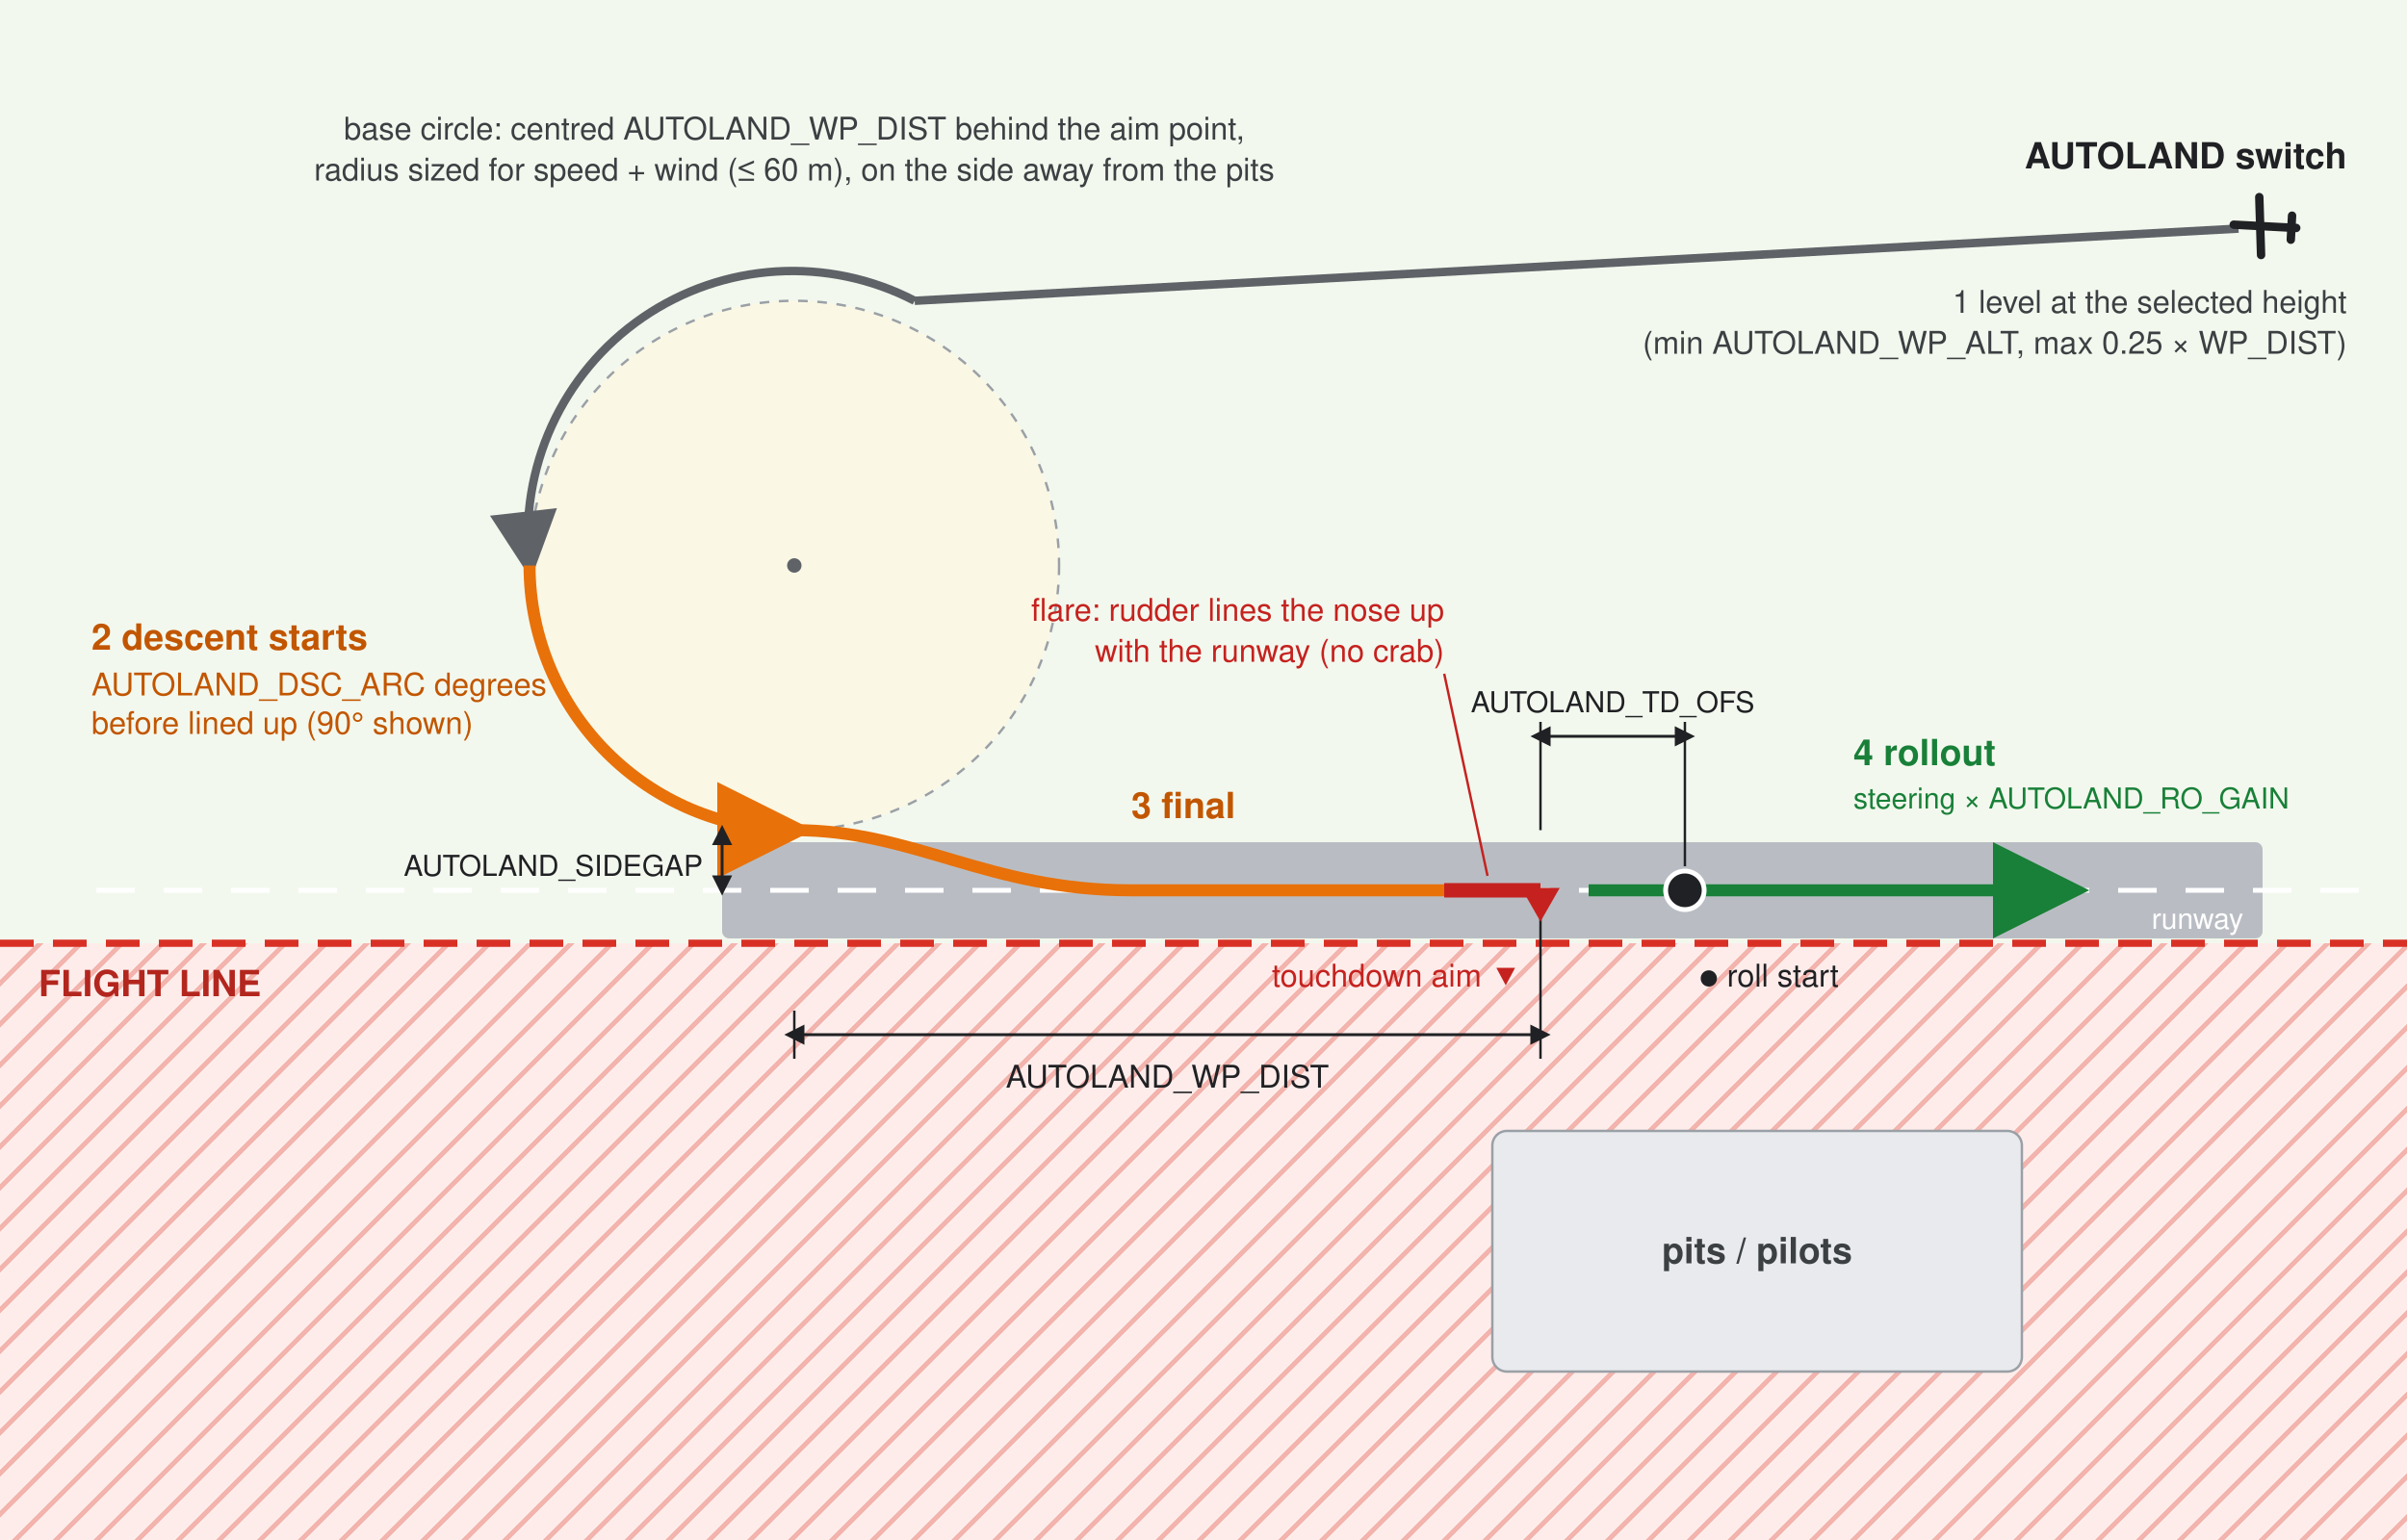
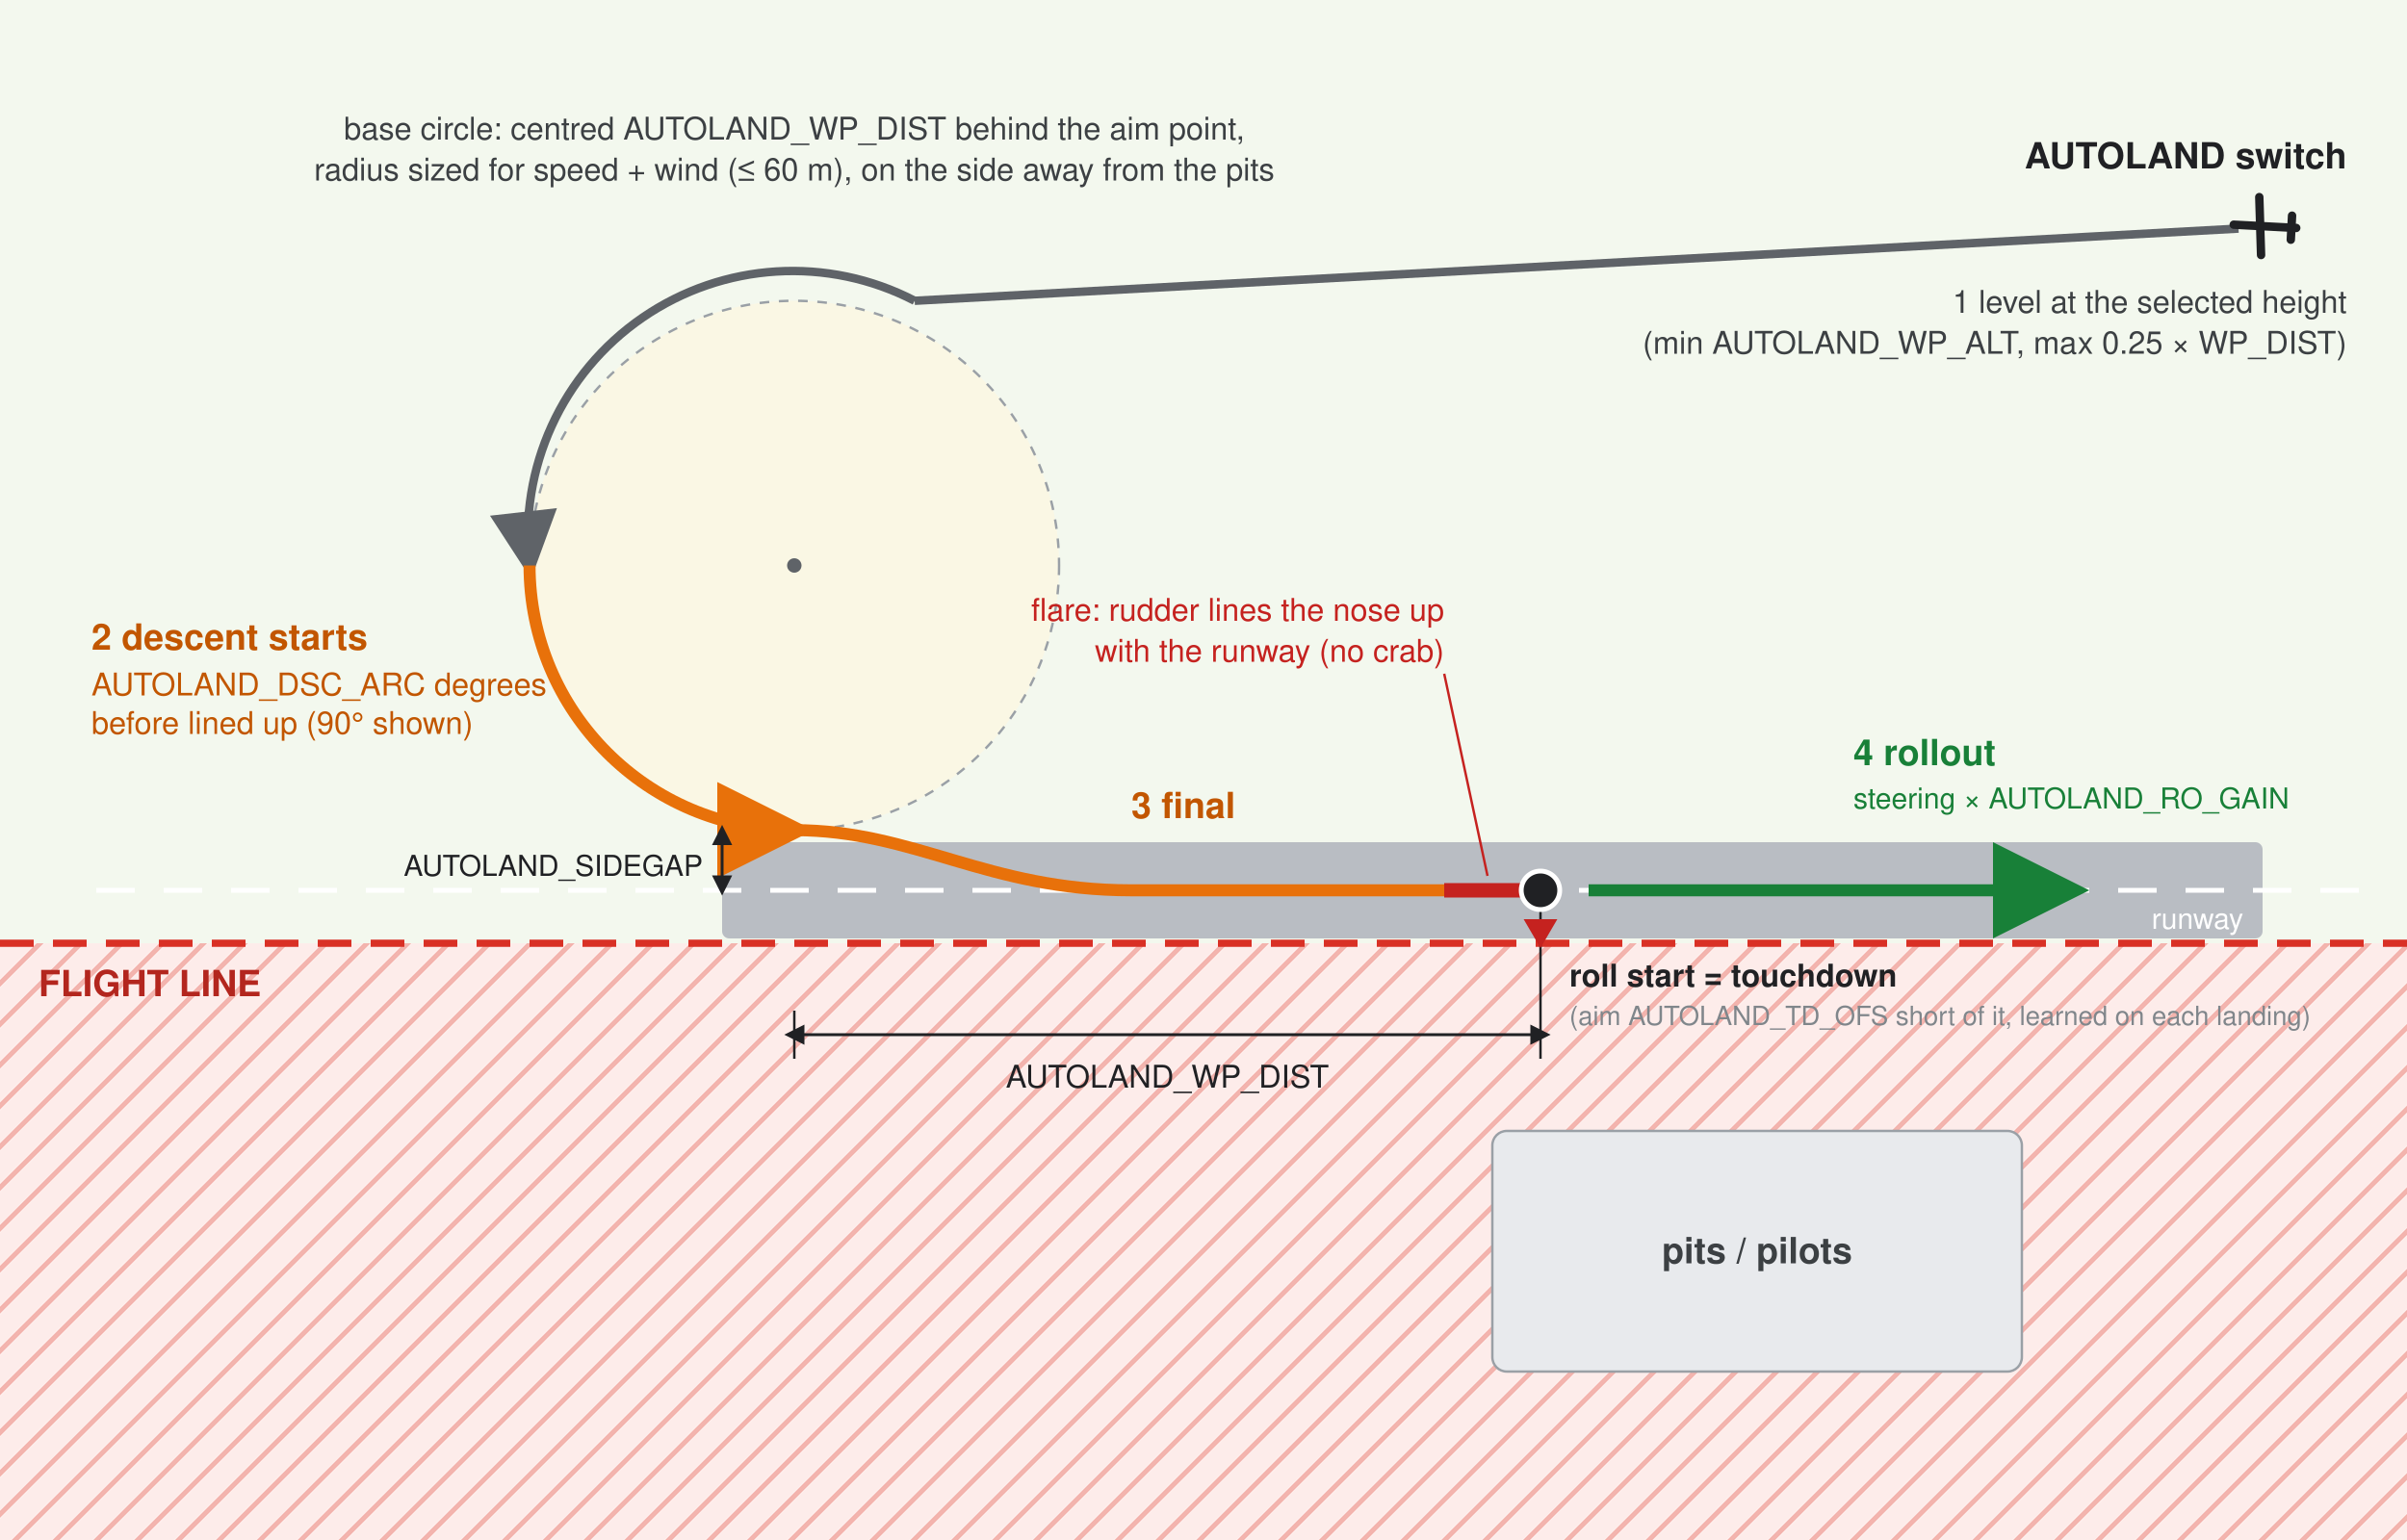
<svg xmlns="http://www.w3.org/2000/svg" viewBox="0 0 1000 640" width="1000" height="640" font-family="Segoe UI, Helvetica, Arial, sans-serif" font-size="15">
  <defs>
    <pattern id="hatch2" width="12" height="12" patternUnits="userSpaceOnUse" patternTransform="rotate(45)">
      <rect width="12" height="12" fill="#fdecea" />
      <line x1="0" y1="0" x2="0" y2="12" stroke="#f3b4ae" stroke-width="4" />
    </pattern>
    <marker id="bGray" viewBox="0 0 10 10" refX="8" refY="5" markerWidth="8" markerHeight="8" orient="auto-start-reverse">
      <path d="M0,0 L10,5 L0,10 z" fill="#5f6368" />
    </marker>
    <marker id="bOrange" viewBox="0 0 10 10" refX="8" refY="5" markerWidth="8" markerHeight="8" orient="auto-start-reverse">
      <path d="M0,0 L10,5 L0,10 z" fill="#e8710a" />
    </marker>
    <marker id="bGreen" viewBox="0 0 10 10" refX="8" refY="5" markerWidth="8" markerHeight="8" orient="auto-start-reverse">
      <path d="M0,0 L10,5 L0,10 z" fill="#188038" />
    </marker>
    <marker id="bDim" viewBox="0 0 10 10" refX="5" refY="5" markerWidth="7" markerHeight="7" orient="auto-start-reverse">
      <path d="M0,0 L10,5 L0,10 z" fill="#202124" />
    </marker>
  </defs>
  <rect width="1000" height="640" fill="#f3f8ee" />
  <rect x="0" y="392" width="1000" height="248" fill="url(#hatch2)" />
  <line x1="0" y1="392" x2="1000" y2="392" stroke="#d93025" stroke-width="3" stroke-dasharray="14 8" />
  <text x="16" y="414" fill="#b3261e" font-weight="700">FLIGHT LINE</text>
  <rect x="300" y="350" width="640" height="40" rx="3" fill="#b9bdc3" />
  <line x1="40" y1="370" x2="990" y2="370" stroke="#ffffff" stroke-width="2" stroke-dasharray="16 12" />
  <text x="932" y="386" fill="#ffffff" font-size="12" text-anchor="end">runway</text>
  <rect x="620" y="470" width="220" height="100" rx="6" fill="#e8eaed" stroke="#9aa0a6" />
  <text x="730" y="525" fill="#3c4043" text-anchor="middle" font-weight="600">pits / pilots</text>
  <circle cx="330" cy="235" r="110" fill="#fef7e0" fill-opacity="0.7" stroke="#9aa0a6" stroke-width="1" stroke-dasharray="4 4" />
  <circle cx="330" cy="235" r="3" fill="#5f6368" />
  <path d="M930,95 L380,125" fill="none" stroke="#5f6368" stroke-width="3.5" />
  <path d="M380,125 A110,110 0 0 0 220,235" fill="none" stroke="#5f6368" stroke-width="3.5" marker-end="url(#bGray)" />
  <path d="M220,235 A110,110 0 0 0 330,345" fill="none" stroke="#e8710a" stroke-width="5" marker-end="url(#bOrange)" />
  <path d="M330,345 C380,345 410,370 470,370 L640,370" fill="none" stroke="#e8710a" stroke-width="5" />
  <line x1="600" y1="370" x2="640" y2="370" stroke="#c5221f" stroke-width="6" />
  <line x1="660" y1="370" x2="860" y2="370" stroke="#188038" stroke-width="5" marker-end="url(#bGreen)" />
  <g transform="translate(940,94) rotate(183)">
    <path d="M-14,0 L12,0 M0,-12 L2,12 M-12,-5 L-12,5" stroke="#202124" stroke-width="3.5" stroke-linecap="round" />
  </g>
  <text x="975" y="70" fill="#202124" text-anchor="end" font-weight="700">AUTOLAND switch</text>
  <text x="975" y="130" fill="#3c4043" text-anchor="end" font-size="13">1  level at the selected height</text>
  <text x="975" y="147" fill="#3c4043" text-anchor="end" font-size="13">(min AUTOLAND_WP_ALT, max 0.25 × WP_DIST)</text>
  <text x="330" y="58" fill="#3c4043" font-size="13" text-anchor="middle">base circle: centred AUTOLAND_WP_DIST behind the aim point,</text>
  <text x="330" y="75" fill="#3c4043" font-size="13" text-anchor="middle">radius sized for speed + wind (≤ 60 m), on the side away from the pits</text>
  <text x="38" y="270" fill="#c25600" font-weight="700">2  descent starts</text>
  <text x="38" y="289" fill="#c25600" font-size="13">AUTOLAND_DSC_ARC degrees</text>
  <text x="38" y="305" fill="#c25600" font-size="13">before lined up (90° shown)</text>
  <line x1="300" y1="347" x2="300" y2="368" stroke="#202124" stroke-width="1.2" marker-start="url(#bDim)" marker-end="url(#bDim)" />
  <text x="292" y="364" fill="#202124" font-size="12" text-anchor="end">AUTOLAND_SIDEGAP</text>
  <text x="470" y="340" fill="#c25600" font-weight="700">3  final</text>
  <line x1="330" y1="430" x2="640" y2="430" stroke="#202124" stroke-width="1.2" marker-start="url(#bDim)" marker-end="url(#bDim)" />
  <line x1="330" y1="420" x2="330" y2="440" stroke="#202124" />
  <line x1="640" y1="378" x2="640" y2="440" stroke="#202124" />
  <text x="485" y="452" fill="#202124" font-size="13" text-anchor="middle">AUTOLAND_WP_DIST</text>
-   <path d="M640,383 l-8,-14 h16 z" fill="#c5221f" />
-   <circle cx="700" cy="370" r="8" fill="#202124" stroke="#ffffff" stroke-width="2" />
-   <line x1="640" y1="300" x2="640" y2="345" stroke="#202124" stroke-width="1" />
-   <line x1="700" y1="300" x2="700" y2="360" stroke="#202124" stroke-width="1" />
-   <line x1="640" y1="306" x2="700" y2="306" stroke="#202124" stroke-width="1.2" marker-start="url(#bDim)" marker-end="url(#bDim)" />
-   <text x="670" y="296" fill="#202124" font-size="12" text-anchor="middle">AUTOLAND_TD_OFS</text>
-   <text x="632" y="410" fill="#c5221f" font-size="13" text-anchor="end">touchdown aim ▼</text>
-   <text x="706" y="410" fill="#202124" font-size="13">● roll start</text>
+   <circle cx="640" cy="370" r="8" fill="#202124" stroke="#ffffff" stroke-width="2" />
+   <path d="M640,394 l-7,-12 h14 z" fill="#c5221f" />
+   <text x="652" y="410" fill="#202124" font-size="13" font-weight="600">roll start = touchdown</text>
+   <text x="652" y="426" fill="#80868b" font-size="11">(aim AUTOLAND_TD_OFS short of it, learned on each landing)</text>
  <text x="600" y="258" fill="#c5221f" font-size="13" text-anchor="end">flare: rudder lines the nose up</text>
  <text x="600" y="275" fill="#c5221f" font-size="13" text-anchor="end">with the runway (no crab)</text>
  <line x1="600" y1="280" x2="618" y2="364" stroke="#c5221f" stroke-width="1" />
  <text x="770" y="318" fill="#188038" font-weight="700">4  rollout</text>
  <text x="770" y="336" fill="#188038" font-size="12">steering × AUTOLAND_RO_GAIN</text>
</svg>
